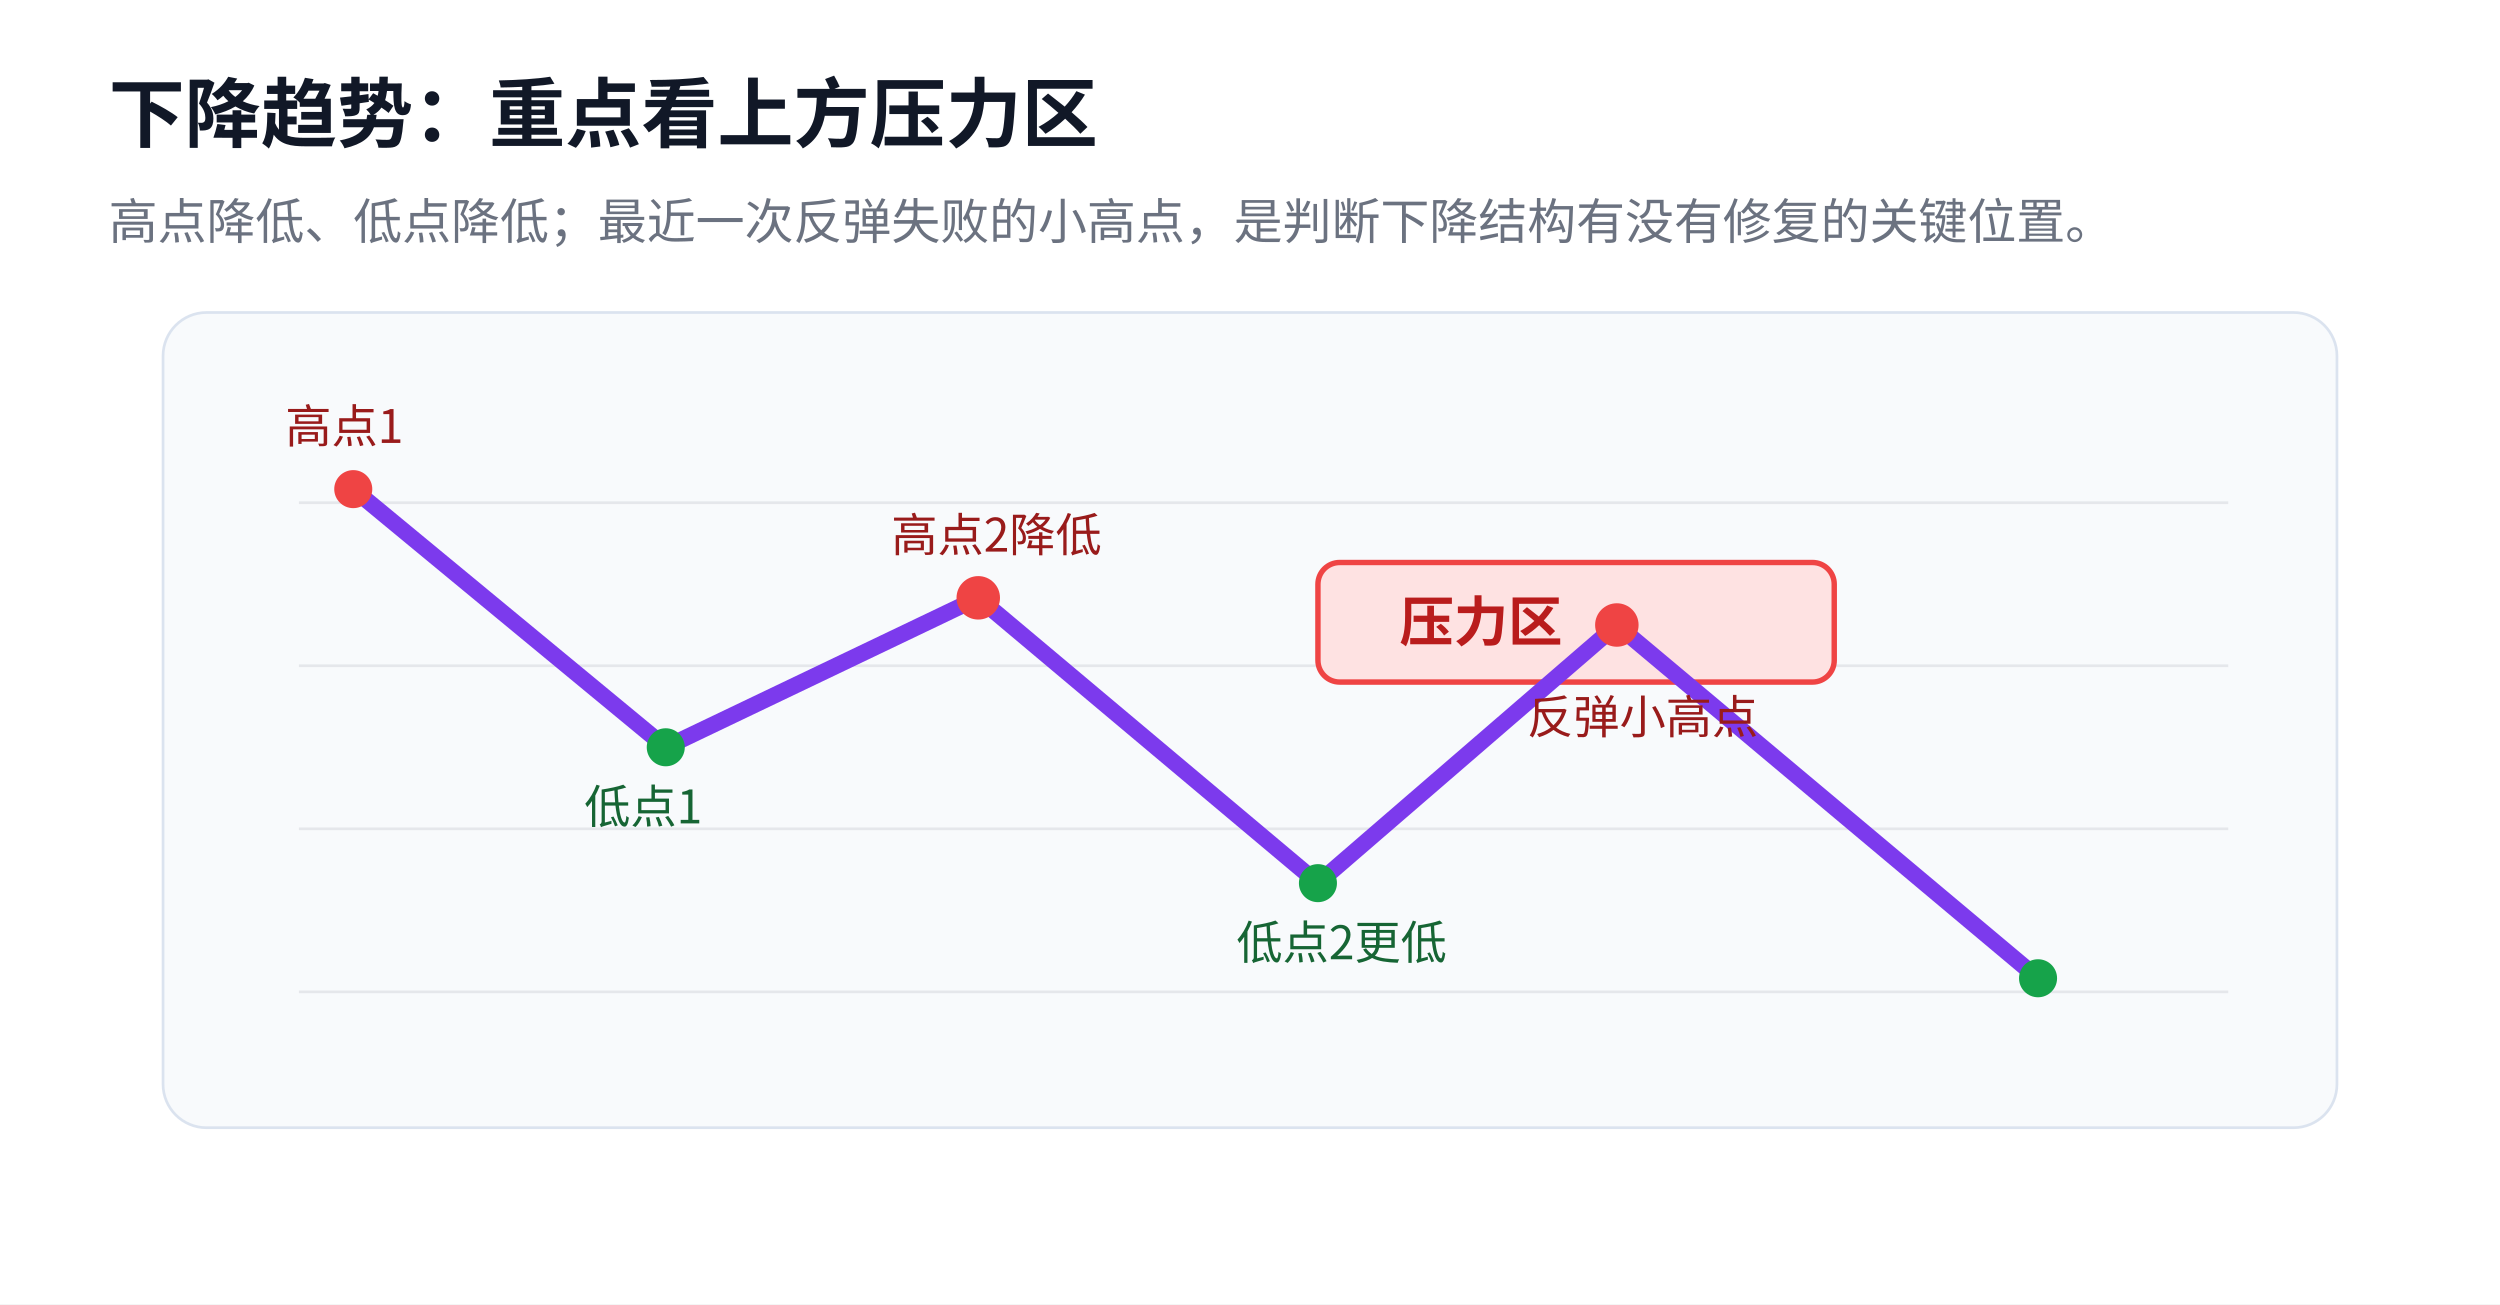
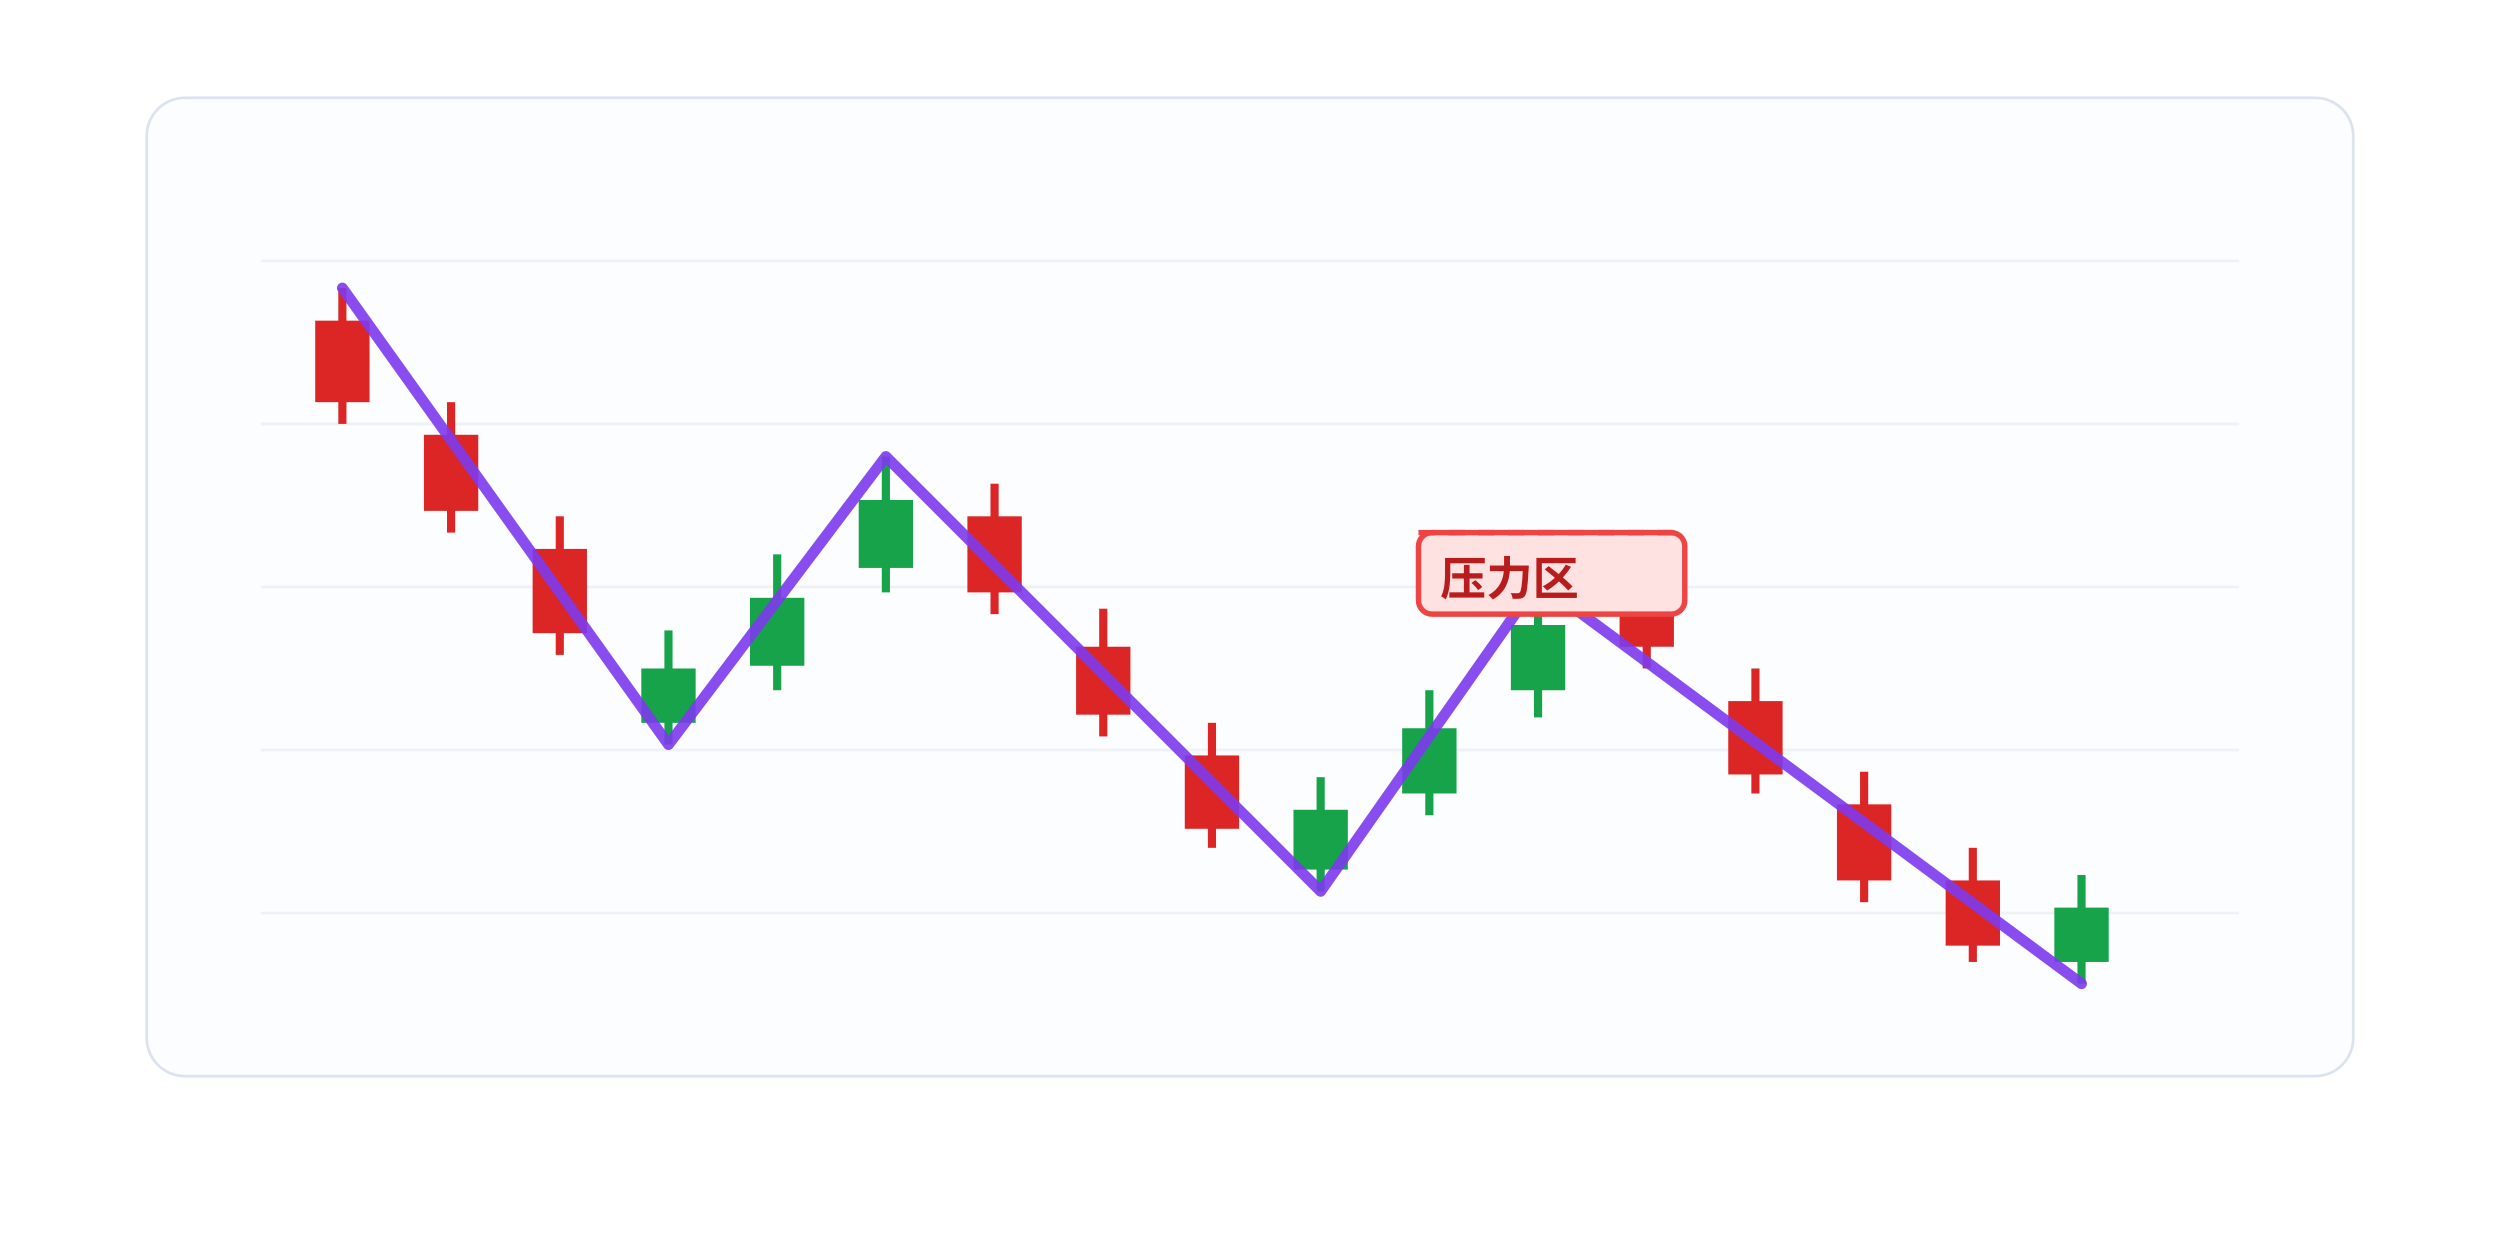
- <svg xmlns="http://www.w3.org/2000/svg" width="920" height="480" viewBox="0 0 920 480">
-   <rect width="920" height="480" fill="#ffffff" />
-   <text x="40" y="52" font-family="PingFang SC, Noto Sans CJK SC, sans-serif" font-size="28" font-weight="700" fill="#111827">下降趋势：重点看上方压力区</text>
-   <text x="40" y="88" font-family="PingFang SC, Noto Sans CJK SC, sans-serif" font-size="18" fill="#6b7280">高点降低、低点降低；最近一次反弹失败的小高点，是判断下降结构有没有修复的关键位置。</text>
-   <g transform="translate(60 115)">
-     <rect x="0" y="0" width="800" height="300" rx="16" fill="#f8fafc" stroke="#dbe3ef" />
-     <line x1="50" y1="250" x2="760" y2="250" stroke="#e5e7eb" />
-     <line x1="50" y1="190" x2="760" y2="190" stroke="#e5e7eb" />
-     <line x1="50" y1="130" x2="760" y2="130" stroke="#e5e7eb" />
-     <line x1="50" y1="70" x2="760" y2="70" stroke="#e5e7eb" />
-     <rect x="425" y="92" width="190" height="44" rx="8" fill="#fee2e2" stroke="#ef4444" stroke-width="2" />
-     <text x="455" y="121" font-family="PingFang SC, Noto Sans CJK SC, sans-serif" font-size="20" font-weight="700" fill="#b91c1c">压力区</text>
-     <polyline points="70,65 185,160 300,105 425,210 535,115 690,245" fill="none" stroke="#7c3aed" stroke-width="6" stroke-linecap="round" stroke-linejoin="round" />
-     <circle cx="70" cy="65" r="7" fill="#ef4444" />
-     <circle cx="185" cy="160" r="7" fill="#16a34a" />
-     <circle cx="300" cy="105" r="8" fill="#ef4444" />
-     <circle cx="425" cy="210" r="7" fill="#16a34a" />
-     <circle cx="535" cy="115" r="8" fill="#ef4444" />
-     <circle cx="690" cy="245" r="7" fill="#16a34a" />
-     <text x="45" y="48" font-family="PingFang SC, Noto Sans CJK SC, sans-serif" font-size="17" fill="#991b1b">高点1</text>
-     <text x="268" y="88" font-family="PingFang SC, Noto Sans CJK SC, sans-serif" font-size="17" fill="#991b1b">高点2降低</text>
-     <text x="502" y="155" font-family="PingFang SC, Noto Sans CJK SC, sans-serif" font-size="17" fill="#991b1b">反弹小高点</text>
-     <text x="155" y="188" font-family="PingFang SC, Noto Sans CJK SC, sans-serif" font-size="17" fill="#166534">低点1</text>
-     <text x="395" y="238" font-family="PingFang SC, Noto Sans CJK SC, sans-serif" font-size="17" fill="#166534">低点2更低</text>
+ <svg xmlns="http://www.w3.org/2000/svg" width="920" height="460" viewBox="0 0 920 460">
+   <rect width="920" height="460" fill="#fff" />
+   <g transform="translate(54 36)">
+     <rect x="0" y="0" width="812" height="360" rx="14" fill="#fbfdff" stroke="#dbe3ef" />
+     <line x1="42" y1="300" x2="770" y2="300" stroke="#eef2f7" />
+     <line x1="42" y1="240" x2="770" y2="240" stroke="#eef2f7" />
+     <line x1="42" y1="180" x2="770" y2="180" stroke="#eef2f7" />
+     <line x1="42" y1="120" x2="770" y2="120" stroke="#eef2f7" />
+     <line x1="42" y1="60" x2="770" y2="60" stroke="#eef2f7" />
+     <g stroke-width="3">
+       <line x1="72" y1="70" x2="72" y2="120" stroke="#dc2626" />
+       <rect x="62" y="82" width="20" height="30" fill="#dc2626" />
+       <line x1="112" y1="112" x2="112" y2="160" stroke="#dc2626" />
+       <rect x="102" y="124" width="20" height="28" fill="#dc2626" />
+       <line x1="152" y1="154" x2="152" y2="205" stroke="#dc2626" />
+       <rect x="142" y="166" width="20" height="31" fill="#dc2626" />
+       <line x1="192" y1="196" x2="192" y2="238" stroke="#16a34a" />
+       <rect x="182" y="210" width="20" height="20" fill="#16a34a" />
+       <line x1="232" y1="168" x2="232" y2="218" stroke="#16a34a" />
+       <rect x="222" y="184" width="20" height="25" fill="#16a34a" />
+       <line x1="272" y1="132" x2="272" y2="182" stroke="#16a34a" />
+       <rect x="262" y="148" width="20" height="25" fill="#16a34a" />
+       <line x1="312" y1="142" x2="312" y2="190" stroke="#dc2626" />
+       <rect x="302" y="154" width="20" height="28" fill="#dc2626" />
+       <line x1="352" y1="188" x2="352" y2="235" stroke="#dc2626" />
+       <rect x="342" y="202" width="20" height="25" fill="#dc2626" />
+       <line x1="392" y1="230" x2="392" y2="276" stroke="#dc2626" />
+       <rect x="382" y="242" width="20" height="27" fill="#dc2626" />
+       <line x1="432" y1="250" x2="432" y2="292" stroke="#16a34a" />
+       <rect x="422" y="262" width="20" height="22" fill="#16a34a" />
+       <line x1="472" y1="218" x2="472" y2="264" stroke="#16a34a" />
+       <rect x="462" y="232" width="20" height="24" fill="#16a34a" />
+       <line x1="512" y1="178" x2="512" y2="228" stroke="#16a34a" />
+       <rect x="502" y="194" width="20" height="24" fill="#16a34a" />
+       <line x1="552" y1="162" x2="552" y2="210" stroke="#dc2626" />
+       <rect x="542" y="176" width="20" height="26" fill="#dc2626" />
+       <line x1="592" y1="210" x2="592" y2="256" stroke="#dc2626" />
+       <rect x="582" y="222" width="20" height="27" fill="#dc2626" />
+       <line x1="632" y1="248" x2="632" y2="296" stroke="#dc2626" />
+       <rect x="622" y="260" width="20" height="28" fill="#dc2626" />
+       <line x1="672" y1="276" x2="672" y2="318" stroke="#dc2626" />
+       <rect x="662" y="288" width="20" height="24" fill="#dc2626" />
+       <line x1="712" y1="286" x2="712" y2="326" stroke="#16a34a" />
+       <rect x="702" y="298" width="20" height="20" fill="#16a34a" />
+     </g>
+     <polyline points="72,70 192,238 272,132 432,292 512,178 712,326" fill="none" stroke="#7c3aed" stroke-width="4" stroke-linecap="round" stroke-linejoin="round" opacity=".9" />
+     <circle cx="512" cy="178" r="6" fill="#7c3aed" />
+     <rect x="468" y="160" width="98" height="30" rx="5" fill="#fee2e2" stroke="#ef4444" stroke-width="2" />
+     <line x1="468" y1="160" x2="566" y2="160" stroke="#ef4444" stroke-width="2" stroke-dasharray="6 5" />
+     <text x="476" y="183" font-family="PingFang SC, Noto Sans CJK SC, sans-serif" font-size="17" font-weight="700" fill="#b91c1c">压力区</text>
  </g>
</svg>
